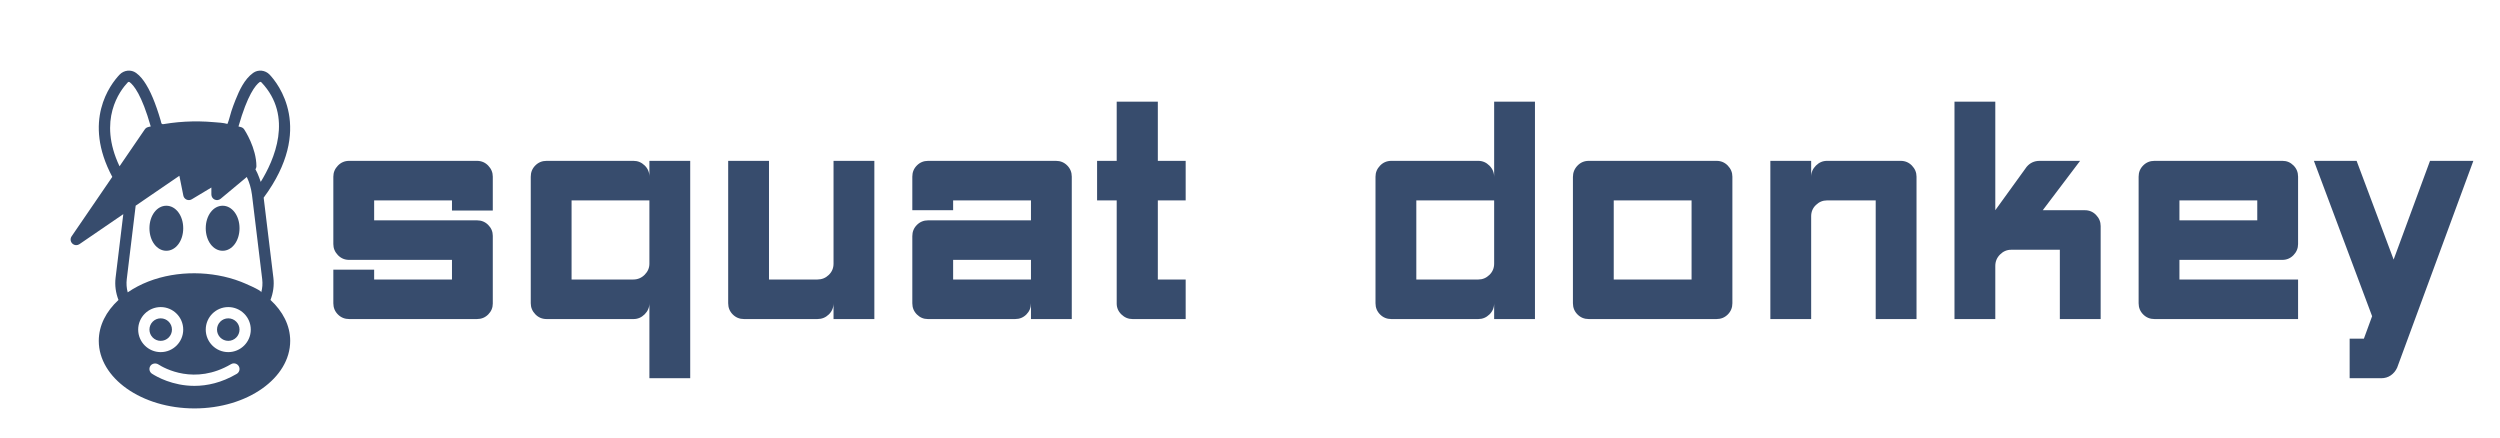
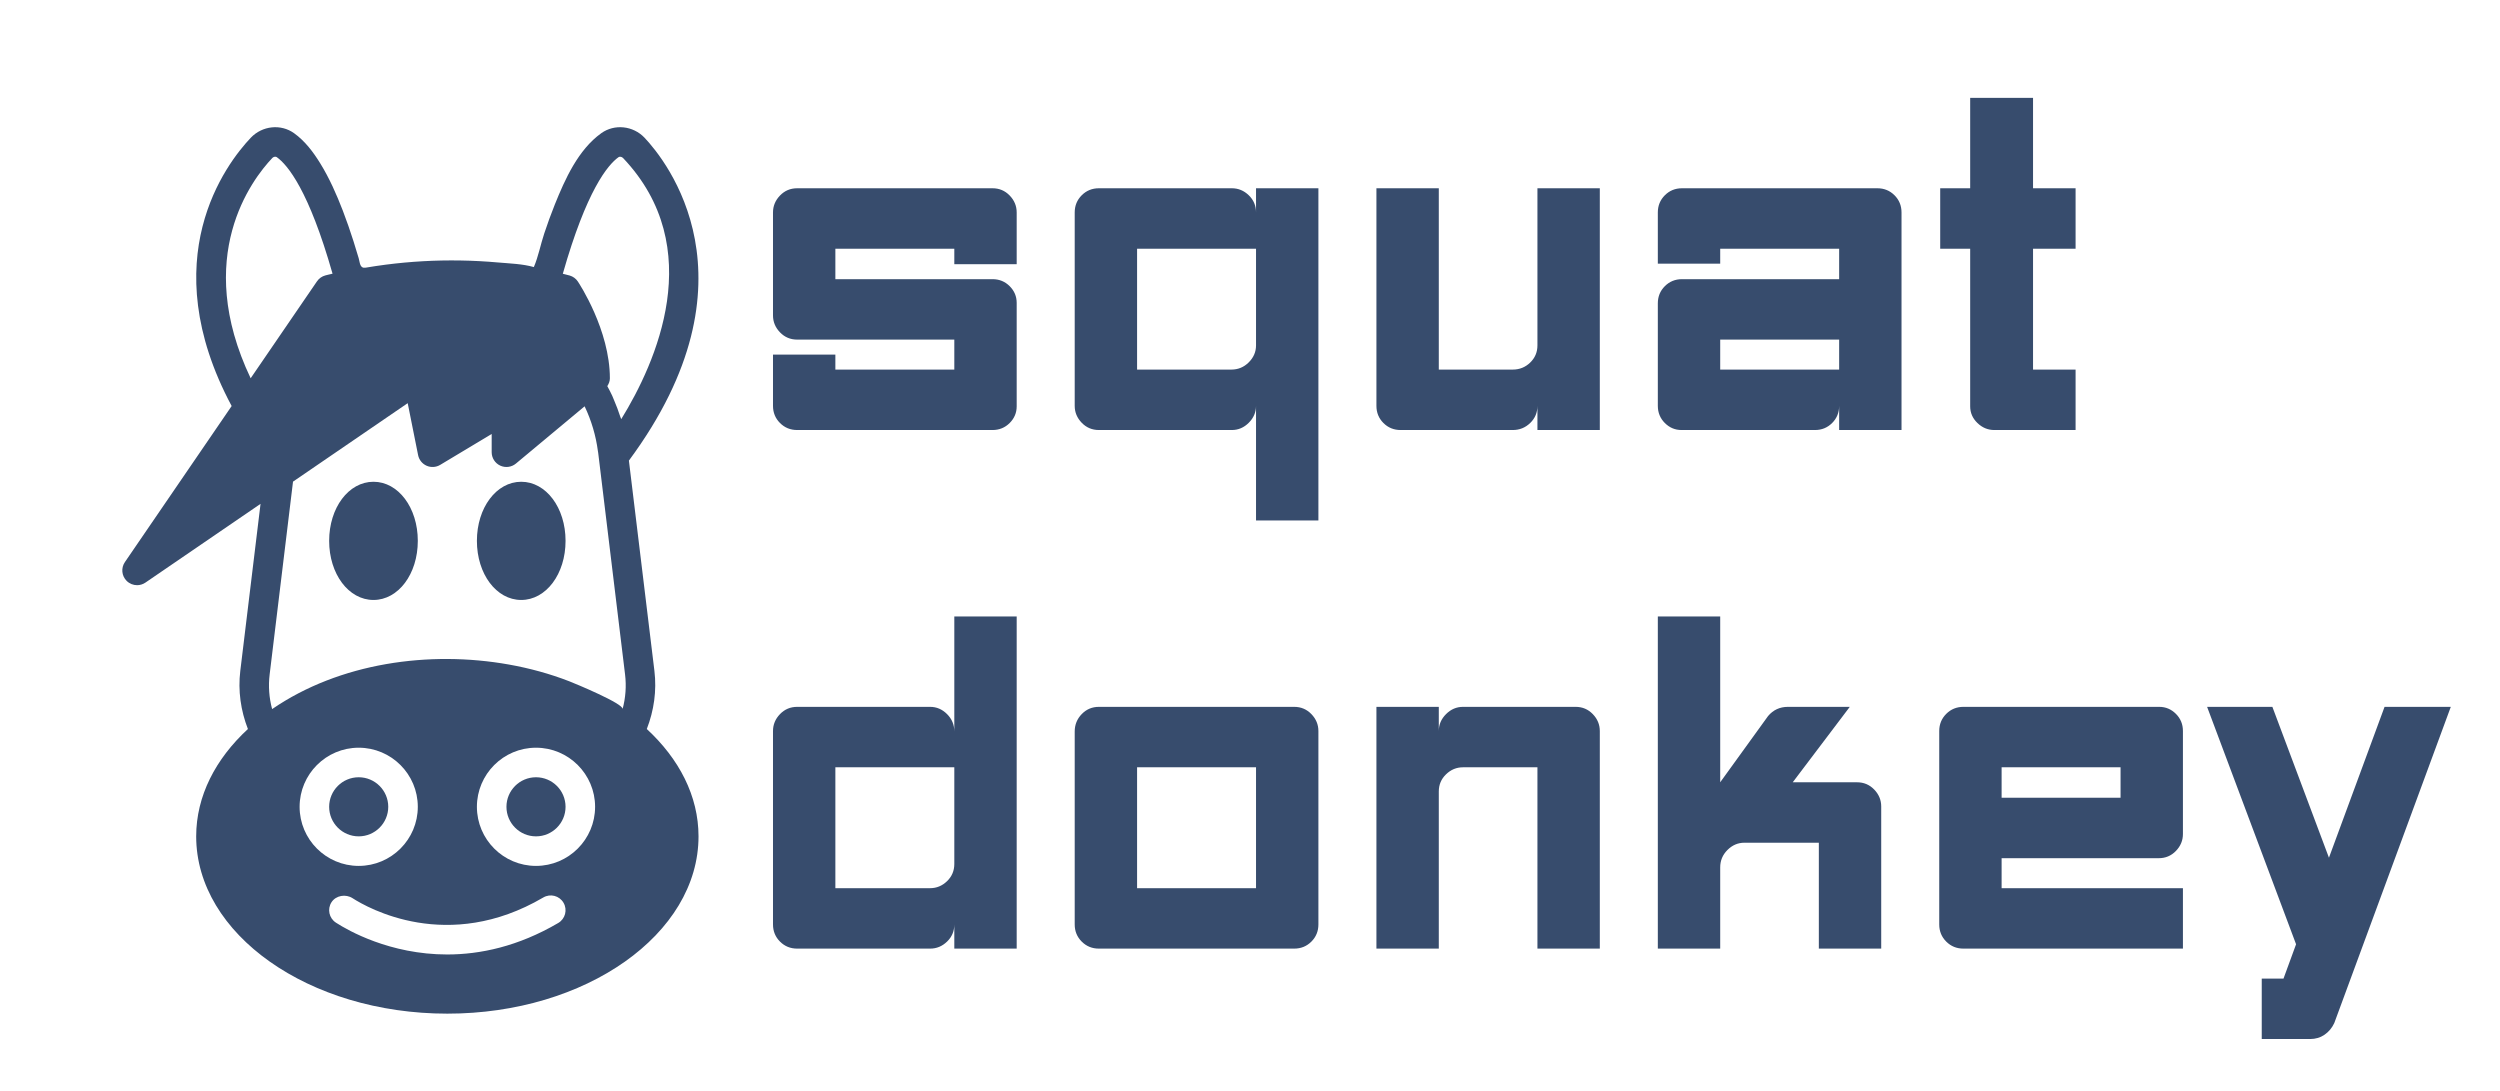
- <svg xmlns="http://www.w3.org/2000/svg" version="1.1" width="3069.364" height="537.572">
-   <g transform="scale(3.468208) translate(10, 10)">
-     <defs id="SvgjsDefs3113" />
-     <g id="main_text" rel="mainfill" name="main_text" feature="main_text" groupName="main_text" fill="#374c6d" transform="translate(103.52, -9.055991) scale(5.6)">
-       <path d="M1.8 20 q-0.42 0 -0.71 -0.29 t-0.29 -0.71 l0 -2.12 l2.58 0 l0 0.62 l4.92 0 l0 -1.24 l-6.5 0 q-0.42 0 -0.71 -0.3 t-0.29 -0.7 l0 -4.26 q0 -0.4 0.29 -0.7 t0.71 -0.3 l1.58 0 l6.5 0 q0.42 0 0.71 0.3 t0.29 0.7 l0 2.14 l-2.58 0 l0 -0.64 l-4.92 0 l0 1.26 l6.5 0 q0.42 0 0.71 0.29 t0.29 0.69 l0 4.28 q0 0.4 -0.29 0.69 t-0.71 0.29 l-8.08 0 z M20.78 12.5 l-4.92 0 l0 5 l3.9 0 q0.42 0 0.72 -0.3 t0.3 -0.7 l0 -4 z M20.78 10 l2.58 0 l0 13.74 l-2.58 0 l0 -4.74 q0 0.4 -0.3 0.7 t-0.7 0.3 l-5.5 0 q-0.42 0 -0.71 -0.3 t-0.29 -0.7 l0 -8 q0 -0.42 0.29 -0.71 t0.71 -0.29 l5.5 0 q0.4 0 0.7 0.29 t0.3 0.71 l0 -1 z M32.42 10 l2.58 0 l0 10 l-2.58 0 l0 -1 q0 0.42 -0.3 0.71 t-0.72 0.29 l-4.64 0 q-0.42 0 -0.71 -0.29 t-0.29 -0.71 l0 -9 l2.58 0 l0 7.5 l3.06 0 q0.42 0 0.72 -0.29 t0.3 -0.71 l0 -6.5 z M38.38 20 q-0.4 0 -0.69 -0.29 t-0.29 -0.71 l0 -4.24 q0 -0.42 0.29 -0.71 t0.71 -0.29 l6.5 0 l0 -1.26 l-4.92 0 l0 0.62 l-2.58 0 l0 -2.12 q0 -0.42 0.29 -0.71 t0.71 -0.29 l8.08 0 q0.42 0 0.71 0.29 t0.29 0.71 l0 9 l-2.58 0 l0 -1 q0 0.42 -0.29 0.71 t-0.71 0.29 l-5.52 0 z M44.9 17.5 l0 -1.24 l-4.92 0 l0 1.24 l4.92 0 z M52.92 6.26 l0 3.74 l1.76 0 l0 2.5 l-1.76 0 l0 5 l1.76 0 l0 2.5 l-3.36 0 q-0.4 0 -0.7 -0.29 t-0.3 -0.69 l0 -6.52 l-1.24 0 l0 -2.5 l1.24 0 l0 -3.74 l2.6 0 z  M74.18 19 q0 0.42 -0.3 0.71 t-0.7 0.29 l-5.5 0 q-0.42 0 -0.71 -0.29 t-0.29 -0.71 l0 -8 q0 -0.4 0.29 -0.7 t0.71 -0.3 l5.5 0 q0.4 0 0.7 0.3 t0.3 0.72 l0 -4.76 l2.58 0 l0 13.74 l-2.58 0 l0 -1 z M73.18 17.5 q0.4 0 0.7 -0.29 t0.3 -0.71 l0 -4 l-4.92 0 l0 5 l3.92 0 z M86.66 12.5 l-4.92 0 l0 5 l4.92 0 l0 -5 z M89.24 19 q0 0.42 -0.29 0.71 t-0.71 0.29 l-8.08 0 q-0.42 0 -0.71 -0.29 t-0.29 -0.71 l0 -7.98 q0 -0.42 0.29 -0.72 t0.71 -0.3 l8.08 0 q0.42 0 0.71 0.3 t0.29 0.7 l0 8 z M94.22 20 l-2.58 0 l0 -10 l2.58 0 l0 1 q0 -0.4 0.3 -0.7 t0.7 -0.3 l4.66 0 q0.42 0 0.71 0.3 t0.29 0.7 l0 9 l-2.58 0 l0 -7.5 l-3.08 0 q-0.4 0 -0.7 0.29 t-0.3 0.71 l0 6.5 z M105.86 20 l-2.58 0 l0 -13.74 l2.58 0 l0 6.86 l1.98 -2.74 q0.32 -0.38 0.82 -0.38 l2.56 0 l-2.36 3.12 l2.66 0 q0.42 0 0.71 0.3 t0.29 0.7 l0 5.88 l-2.58 0 l0 -4.38 l-3.08 0 q-0.4 0 -0.7 0.3 t-0.3 0.72 l0 3.36 z M114.92 11 q0 -0.42 0.29 -0.71 t0.71 -0.29 l8.1 0 q0.4 0 0.69 0.29 t0.29 0.71 l0 4.26 q0 0.4 -0.29 0.7 t-0.71 0.3 l-6.5 0 l0 1.24 l7.5 0 l0 2.5 l-9.08 0 q-0.42 0 -0.71 -0.29 t-0.29 -0.71 l0 -8 z M117.5 12.5 l0 1.26 l4.92 0 l0 -1.26 l-4.92 0 z M131.04 16.24 l2.3 -6.24 l2.74 0 l-4.82 13.08 q-0.14 0.3 -0.4 0.48 t-0.6 0.18 l-2 0 l0 -2.5 l0.9 0 l0.52 -1.42 l-3.68 -9.82 l2.7 0 z" />
+ <svg xmlns="http://www.w3.org/2000/svg" version="1.1" width="3122.2" height="1362.525">
+   <g transform="scale(6.10998) translate(10, 10)">
+     <defs id="SvgjsDefs1163" />
+     <g id="main_text" rel="mainfill" name="main_text" feature="main_text" groupName="main_text" fill="#374c6d" transform="translate(144.0468, -20.93401) scale(4.941537)">
+       <path d="M1.8 20 q-0.42 0 -0.71 -0.29 t-0.29 -0.71 l0 -2.12 l2.58 0 l0 0.62 l4.92 0 l0 -1.24 l-6.5 0 q-0.42 0 -0.71 -0.3 t-0.29 -0.7 l0 -4.26 q0 -0.4 0.29 -0.7 t0.71 -0.3 l1.58 0 l6.5 0 q0.42 0 0.71 0.3 t0.29 0.7 l0 2.14 l-2.58 0 l0 -0.64 l-4.92 0 l0 1.26 l6.5 0 q0.42 0 0.71 0.29 t0.29 0.69 l0 4.28 q0 0.4 -0.29 0.69 t-0.71 0.29 l-8.08 0 z M20.78 12.5 l-4.92 0 l0 5 l3.9 0 q0.42 0 0.72 -0.3 t0.3 -0.7 l0 -4 z M20.78 10 l2.58 0 l0 13.74 l-2.58 0 l0 -4.74 q0 0.4 -0.3 0.7 t-0.7 0.3 l-5.5 0 q-0.42 0 -0.71 -0.3 t-0.29 -0.7 l0 -8 q0 -0.42 0.29 -0.71 t0.71 -0.29 l5.5 0 q0.4 0 0.7 0.29 t0.3 0.71 l0 -1 z M32.42 10 l2.58 0 l0 10 l-2.58 0 l0 -1 q0 0.42 -0.3 0.71 t-0.72 0.29 l-4.64 0 q-0.42 0 -0.71 -0.29 t-0.29 -0.71 l0 -9 l2.58 0 l0 7.5 l3.06 0 q0.42 0 0.72 -0.29 t0.3 -0.71 l0 -6.5 z M38.38 20 q-0.4 0 -0.69 -0.29 t-0.29 -0.71 l0 -4.24 q0 -0.42 0.29 -0.71 t0.71 -0.29 l6.5 0 l0 -1.26 l-4.92 0 l0 0.62 l-2.58 0 l0 -2.12 q0 -0.42 0.29 -0.71 t0.71 -0.29 l8.08 0 q0.42 0 0.71 0.29 t0.29 0.71 l0 9 l-2.58 0 l0 -1 q0 0.42 -0.29 0.71 t-0.71 0.29 l-5.52 0 z M44.9 17.5 l0 -1.24 l-4.92 0 l0 1.24 l4.92 0 z M52.92 6.26 l0 3.74 l1.76 0 l0 2.5 l-1.76 0 l0 5 l1.76 0 l0 2.5 l-3.36 0 q-0.4 0 -0.7 -0.29 t-0.3 -0.69 l0 -6.52 l-1.24 0 l0 -2.5 l1.24 0 l0 -3.74 l2.6 0 z" />
    </g>
-     <g id="SvgjsG3115" rel="mainfill" name="symbol" feature="symbol" fill="#374c6d" transform="translate(15.00024, 14.98443) scale(1.993056)">
+     <g id="SvgjsG1165" rel="mainfill" name="main_text" feature="main_text_2" groupName="main_text_2" fill="#374c6d" transform="translate(144.0468, 85.06598) scale(4.941537)">
+       <path d="M8.3 19 q0 0.42 -0.3 0.71 t-0.7 0.29 l-5.5 0 q-0.42 0 -0.71 -0.29 t-0.29 -0.71 l0 -8 q0 -0.4 0.29 -0.7 t0.71 -0.3 l5.5 0 q0.4 0 0.7 0.3 t0.3 0.72 l0 -4.76 l2.58 0 l0 13.74 l-2.58 0 l0 -1 z M7.3 17.5 q0.4 0 0.7 -0.29 t0.3 -0.71 l0 -4 l-4.92 0 l0 5 l3.92 0 z M20.78 12.5 l-4.92 0 l0 5 l4.92 0 l0 -5 z M23.36 19 q0 0.42 -0.29 0.71 t-0.71 0.29 l-8.08 0 q-0.42 0 -0.71 -0.29 t-0.29 -0.71 l0 -7.98 q0 -0.42 0.29 -0.72 t0.71 -0.3 l8.08 0 q0.42 0 0.71 0.3 t0.29 0.7 l0 8 z M28.34 20 l-2.58 0 l0 -10 l2.58 0 l0 1 q0 -0.4 0.3 -0.7 t0.7 -0.3 l4.66 0 q0.42 0 0.71 0.3 t0.29 0.7 l0 9 l-2.58 0 l0 -7.5 l-3.08 0 q-0.4 0 -0.7 0.29 t-0.3 0.71 l0 6.5 z M39.98 20 l-2.58 0 l0 -13.74 l2.58 0 l0 6.86 l1.98 -2.74 q0.32 -0.38 0.82 -0.38 l2.56 0 l-2.36 3.12 l2.66 0 q0.42 0 0.71 0.3 t0.29 0.7 l0 5.88 l-2.58 0 l0 -4.38 l-3.08 0 q-0.4 0 -0.7 0.3 t-0.3 0.72 l0 3.36 z M49.04 11 q0 -0.42 0.29 -0.71 t0.71 -0.29 l8.1 0 q0.4 0 0.69 0.29 t0.29 0.71 l0 4.26 q0 0.4 -0.29 0.7 t-0.71 0.3 l-6.5 0 l0 1.24 l7.5 0 l0 2.5 l-9.08 0 q-0.42 0 -0.71 -0.29 t-0.29 -0.71 l0 -8 z M51.62 12.5 l0 1.26 l4.92 0 l0 -1.26 l-4.92 0 z M65.16 16.24 l2.3 -6.24 l2.74 0 l-4.82 13.08 q-0.14 0.3 -0.4 0.48 t-0.6 0.18 l-2 0 l0 -2.5 l0.9 0 l0.52 -1.42 l-3.68 -9.82 l2.7 0 z" />
+     </g>
+     <g id="SvgjsG1166" rel="mainfill" name="symbol" feature="symbol" fill="#374c6d" transform="translate(15.00037, 15.97641) scale(3.019933)">
      <g stroke="none" stroke-width="1" fill="none" fill-rule="evenodd">
        <g transform="translate(-729, -371)" fill="#374c6d">
          <g transform="translate(729, 371)">
            <path d="M17,32.006 C18.683,32.006 20,30.249 20,28.006 C20,25.763 18.683,24.006 17,24.006 C15.317,24.006 14,25.763 14,28.006 C14,30.249 15.317,32.006 17,32.006" />
            <path d="M27,32.006 C28.683,32.006 30,30.249 30,28.006 C30,25.763 28.683,24.006 27,24.006 C25.317,24.006 24,25.763 24,28.006 C24,30.249 25.317,32.006 27,32.006" />
            <path d="M18,46.006 C18,44.903 17.103,44.006 16,44.006 C14.897,44.006 14,44.903 14,46.006 C14,47.109 14.897,48.006 16,48.006 C17.103,48.006 18,47.109 18,46.006" />
            <path d="M28,44.006 C26.897,44.006 26,44.903 26,46.006 C26,47.109 26.897,48.006 28,48.006 C29.103,48.006 30,47.109 30,46.006 C30,44.903 29.103,44.006 28,44.006" />
            <path d="M28,50.006 C25.794,50.006 24,48.212 24,46.006 C24,43.8 25.794,42.006 28,42.006 C30.206,42.006 32,43.8 32,46.006 C32,48.212 30.206,50.006 28,50.006 L28,50.006 Z M29.506,53.869 C26.786,55.464 24.216,56 21.99,56.001 C18.101,56.001 15.262,54.362 14.503,53.874 L14.503,53.874 C14.487,53.865 14.472,53.856 14.457,53.845 C13.993,53.546 13.86,52.926 14.16,52.463 C14.46,52 15.123,51.893 15.585,52.192 C16.605,52.849 22.028,55.937 28.494,52.143 C28.972,51.862 29.584,52.024 29.862,52.5 C30.142,52.977 29.982,53.589 29.506,53.869 L29.506,53.869 Z M12,46.006 C12,43.8 13.794,42.006 16,42.006 C18.206,42.006 20,43.8 20,46.006 C20,48.212 18.206,50.006 16,50.006 C13.794,50.006 12,48.212 12,46.006 L12,46.006 Z M10.14,39.392 C9.935,38.632 9.876,37.839 9.972,37.049 L11.554,23.997 L19.316,18.686 L20.02,22.202 C20.083,22.521 20.298,22.789 20.596,22.921 C20.892,23.051 21.235,23.031 21.515,22.863 L25,20.772 L25,22.006 C25,22.394 25.225,22.747 25.576,22.912 C25.926,23.075 26.342,23.023 26.641,22.774 L31.291,18.899 C31.752,19.862 32.051,20.881 32.191,21.938 C32.196,21.977 32.205,22.015 32.21,22.054 L32.244,22.334 L32.255,22.424 L34.028,37.049 C34.124,37.839 34.065,38.631 33.86,39.392 C33.957,39.033 30.62,37.653 30.259,37.513 C28.937,36.999 27.561,36.625 26.164,36.376 C20.782,35.416 14.712,36.257 10.14,39.392 L10.14,39.392 Z M8.687,17.001 C4.775,8.771 8.764,3.557 10.147,2.098 C10.203,2.038 10.28,2.006 10.351,2.006 C10.392,2.006 10.43,2.017 10.46,2.039 C11.194,2.566 12.628,4.29 14.229,9.923 C14.213,9.926 14.205,9.928 14.19,9.932 C14.106,9.951 14.044,9.965 13.983,9.98 C13.951,9.988 13.916,9.996 13.891,10.002 C13.817,10.02 13.767,10.033 13.747,10.038 C13.514,10.099 13.311,10.242 13.175,10.442 L8.687,17.001 Z M33.583,2.038 C33.668,1.978 33.808,2.004 33.896,2.098 L33.896,2.097 C39.646,8.164 36.109,15.977 33.768,19.769 C33.747,19.701 33.714,19.636 33.692,19.569 C33.577,19.208 33.441,18.854 33.292,18.504 C33.246,18.397 33.207,18.288 33.158,18.182 C33.057,17.962 32.941,17.748 32.826,17.533 C32.928,17.374 33,17.199 33,17.006 C33,13.741 30.921,10.584 30.832,10.451 C30.702,10.256 30.507,10.112 30.281,10.047 C30.127,10.001 29.971,9.968 29.815,9.927 C31.415,4.296 32.849,2.566 33.583,2.038 L33.583,2.038 Z M35.499,40.741 C35.985,39.489 36.176,38.148 36.015,36.809 L34.288,22.573 C43.365,10.309 36.774,2.228 35.347,0.721 C34.571,-0.097 33.311,-0.228 32.417,0.414 C30.853,1.537 29.964,3.524 29.269,5.252 C29.011,5.894 28.776,6.545 28.558,7.201 C28.311,7.942 28.16,8.761 27.854,9.475 C27.091,9.256 26.207,9.232 25.418,9.162 C24.576,9.087 23.731,9.043 22.887,9.029 C21.197,9.001 19.506,9.096 17.829,9.312 C17.377,9.371 16.926,9.438 16.476,9.514 C16.067,9.583 16.089,9.179 16,8.879 C15.887,8.492 15.77,8.106 15.646,7.722 C15.424,7.025 15.185,6.333 14.922,5.649 C14.498,4.55 14.018,3.462 13.398,2.457 C12.927,1.691 12.363,0.943 11.626,0.414 C10.732,-0.228 9.474,-0.097 8.696,0.721 C7.025,2.484 2.085,8.935 7.401,18.88 L0.175,29.442 C-0.097,29.839 -0.048,30.373 0.293,30.713 C0.486,30.906 0.742,31.006 1,31.006 C1.196,31.006 1.394,30.948 1.564,30.831 L9.356,25.5 L7.985,36.81 C7.824,38.148 8.015,39.489 8.501,40.741 C6.314,42.76 5,45.274 5,48.006 C5,54.623 12.626,60.006 22,60.006 C31.374,60.006 39,54.623 39,48.006 C39,45.274 37.686,42.76 35.499,40.741 L35.499,40.741 Z" />
          </g>
        </g>
      </g>
    </g>
  </g>
</svg>
